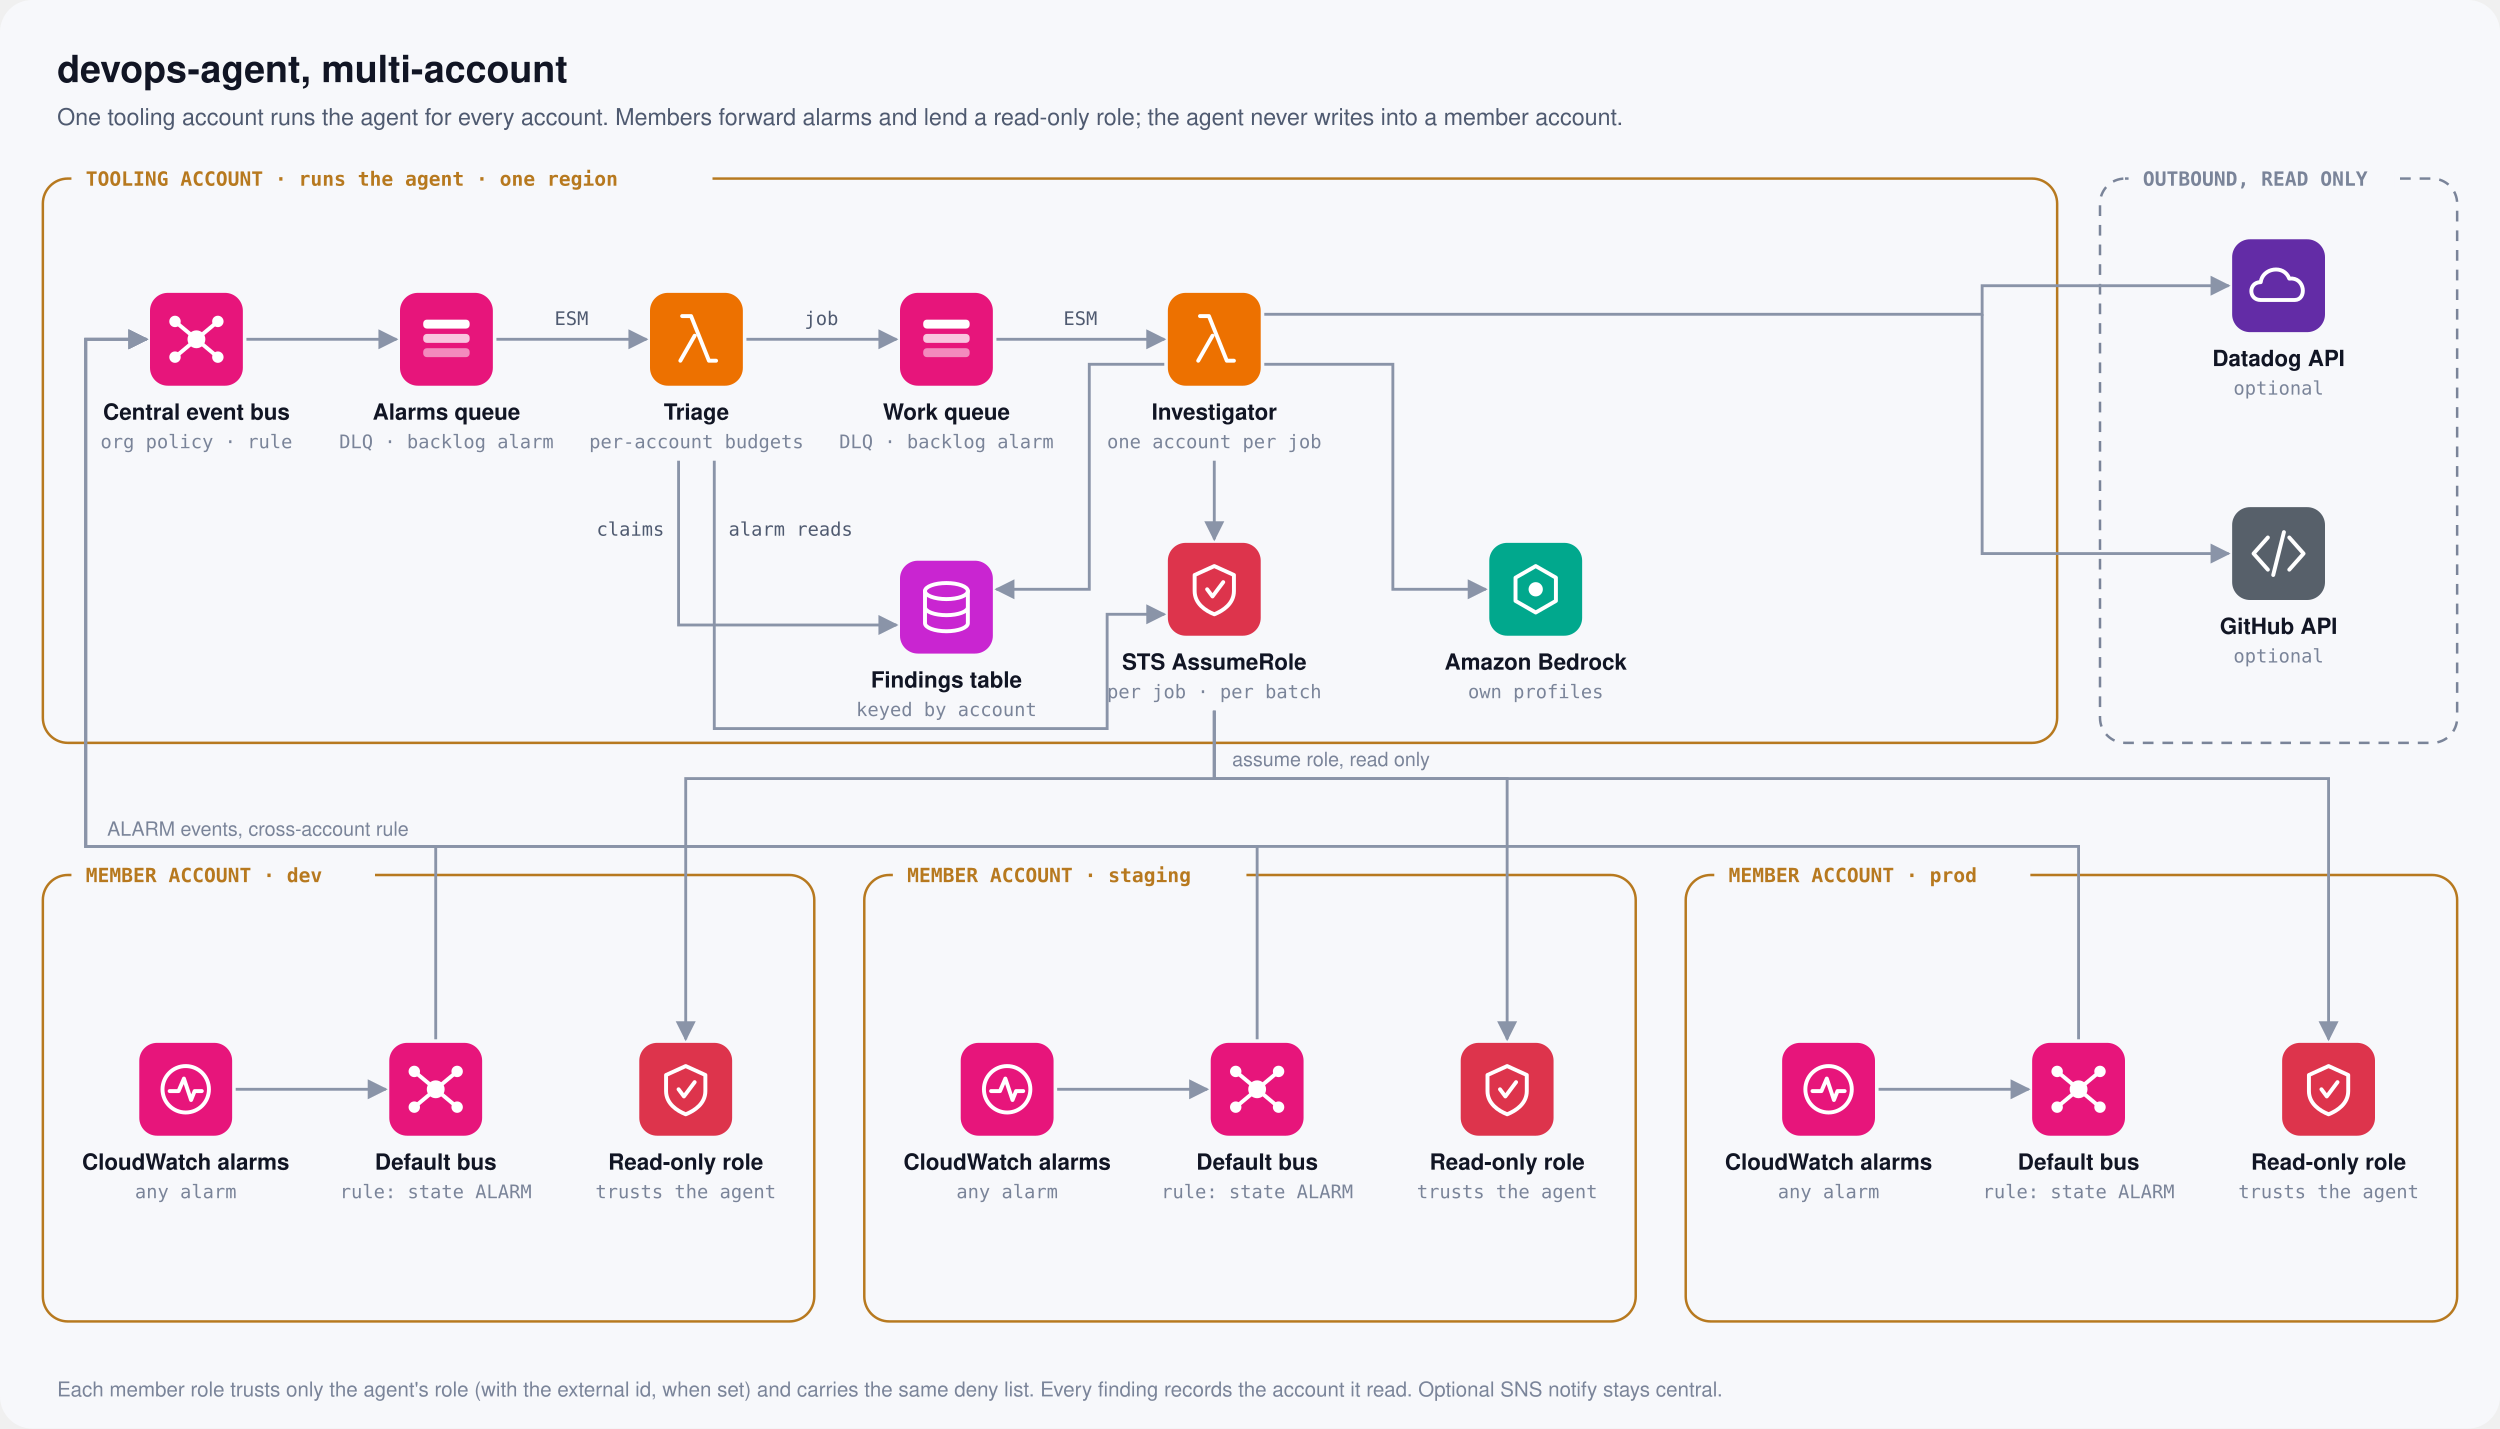
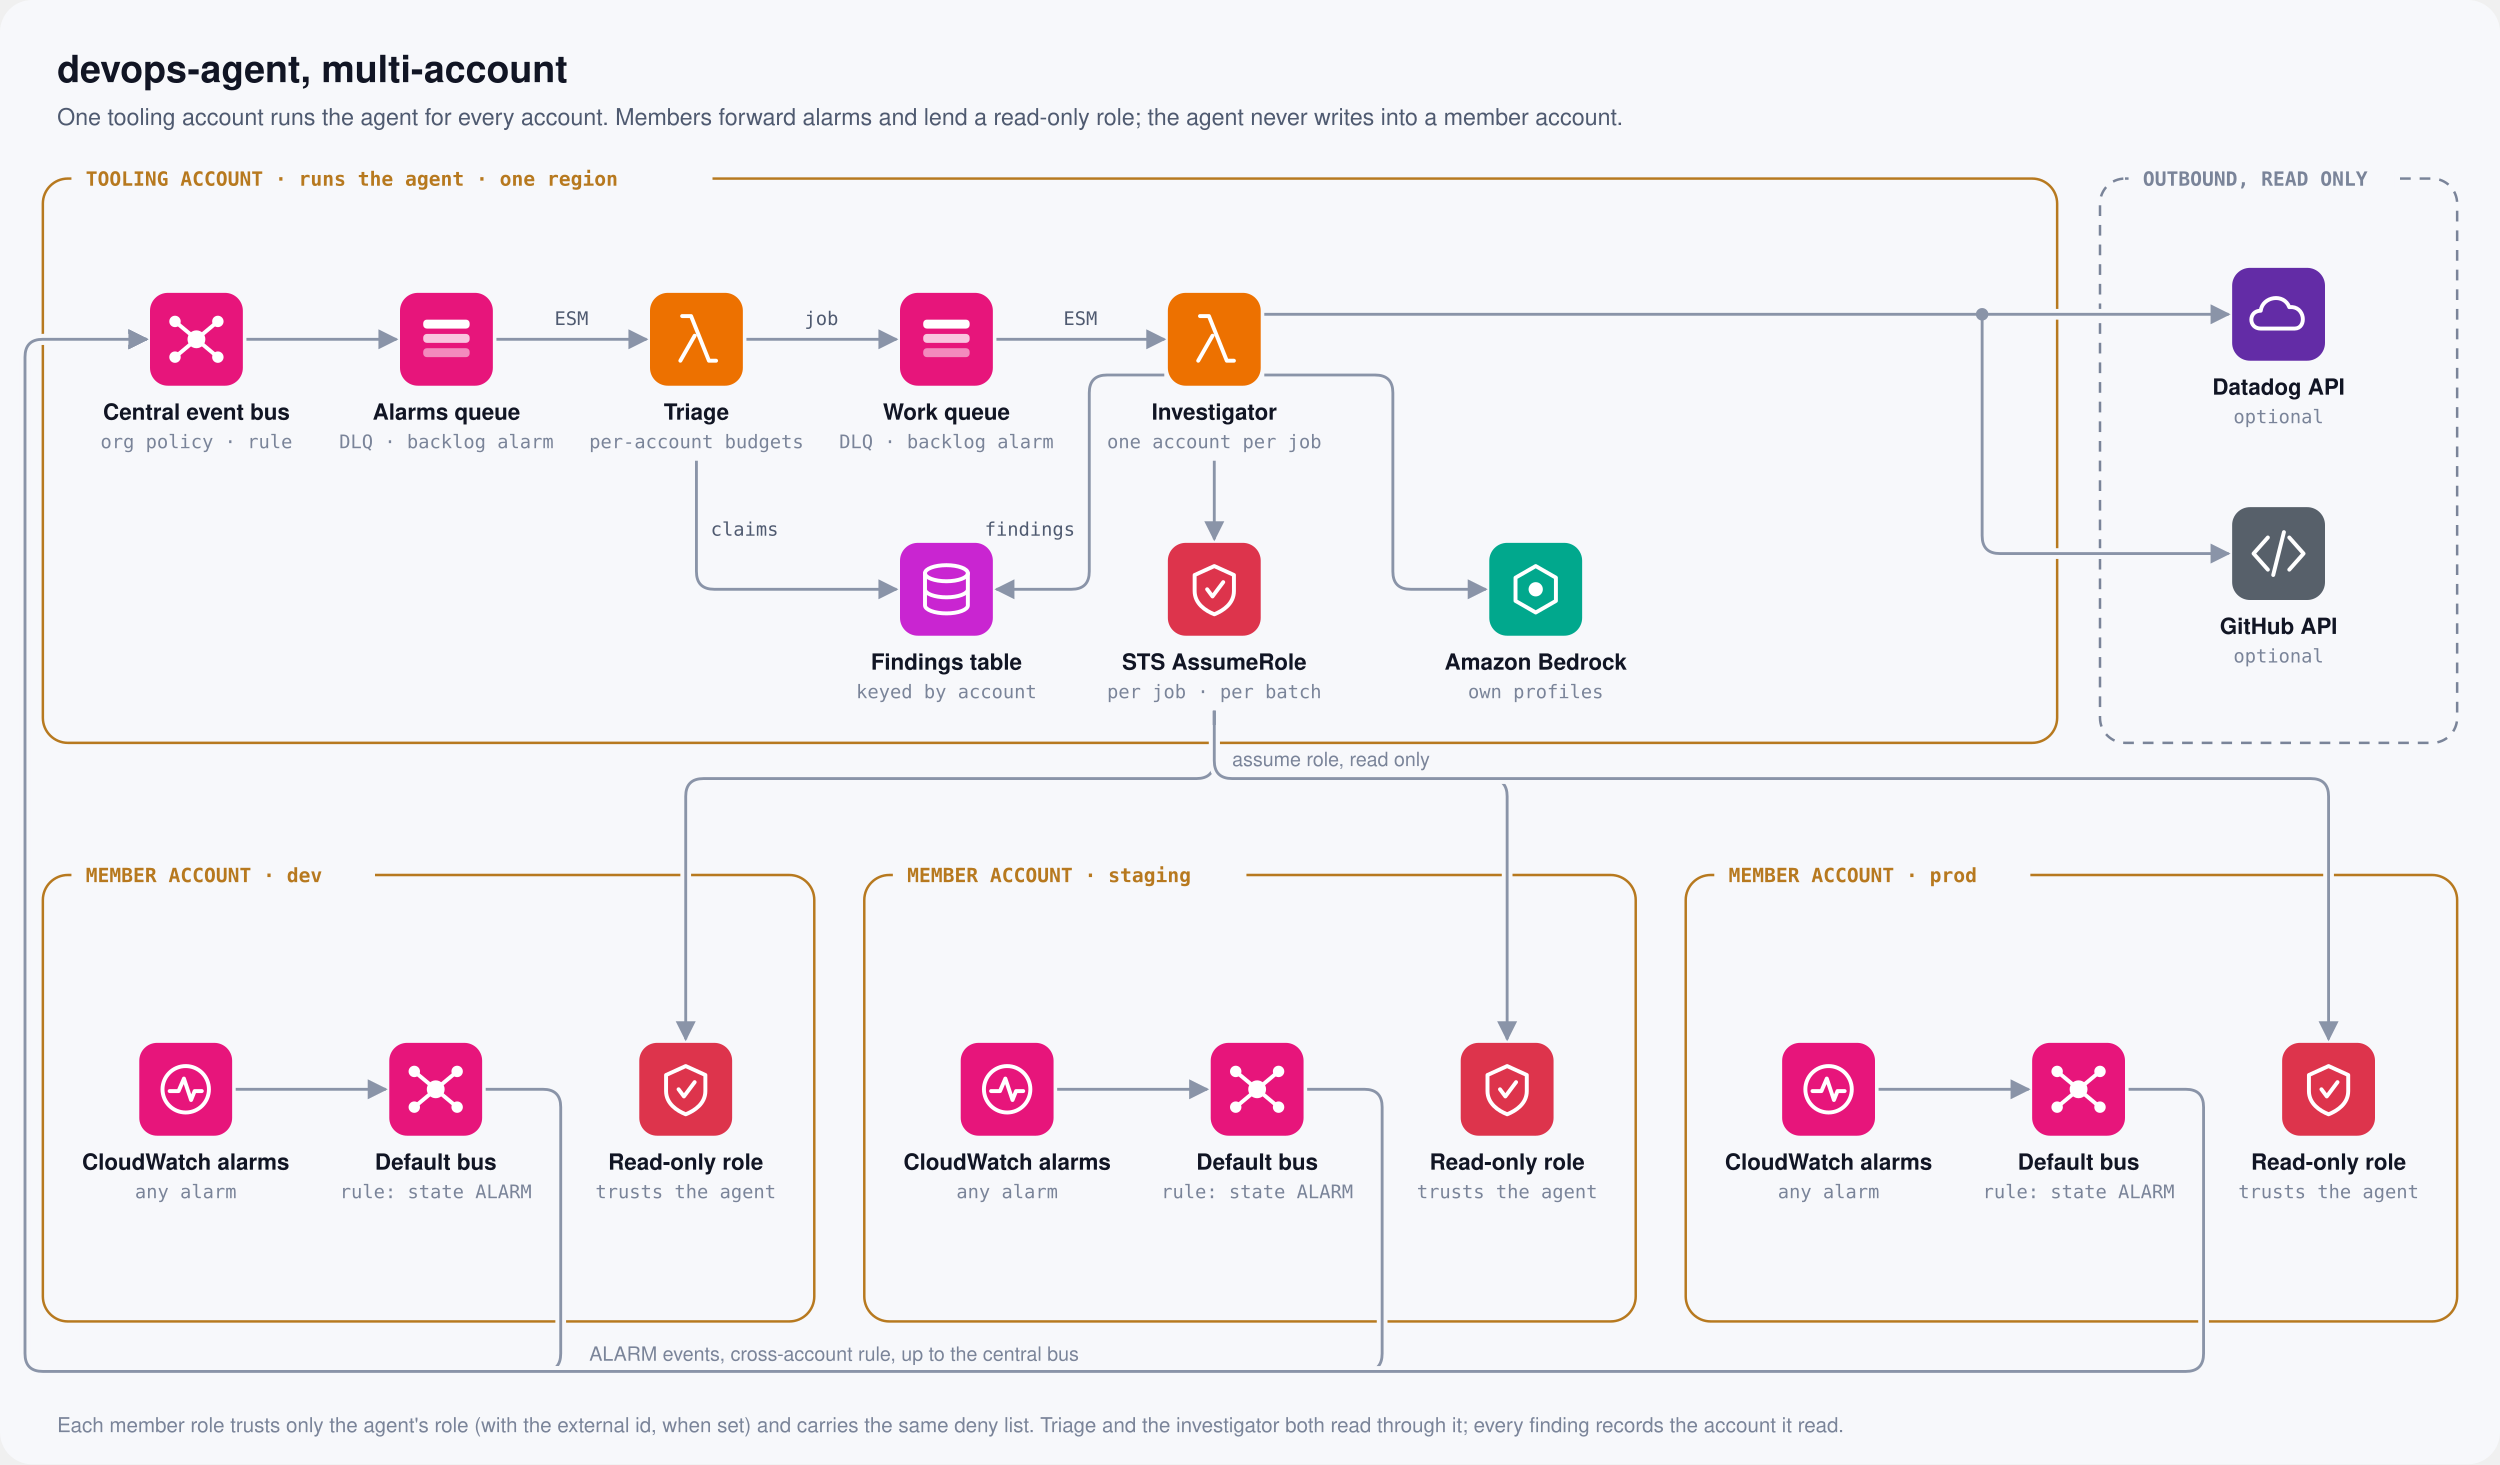
- <svg xmlns="http://www.w3.org/2000/svg" width="1400" height="800" viewBox="0 0 1400 800" role="img" aria-label="devops-agent, multi-account">
+ <svg xmlns="http://www.w3.org/2000/svg" width="1400" height="820" viewBox="0 0 1400 820" role="img" aria-label="devops-agent, multi-account">
  <defs>
    <marker id="ah" viewBox="0 0 10 10" refX="9" refY="5" markerWidth="7" markerHeight="7" orient="auto-start-reverse">
      <path d="M0,0 L10,5 L0,10 z" fill="#8a94a8" />
    </marker>
  </defs>
-   <rect width="1400" height="800" rx="18" fill="#f7f8fb" />
+   <rect width="1400" height="820" rx="18" fill="#f7f8fb" />
  <text x="32" y="46" font-family="ui-sans-serif, -apple-system, 'Segoe UI', Helvetica, Arial, sans-serif" font-size="21" font-weight="700" fill="#111524" text-anchor="start">devops-agent, multi-account</text>
  <text x="32" y="70" font-family="ui-sans-serif, -apple-system, 'Segoe UI', Helvetica, Arial, sans-serif" font-size="13" font-weight="400" fill="#4f5a70" text-anchor="start">One tooling account runs the agent for every account. Members forward alarms and lend a read-only role; the agent never writes into a member account.</text>
  <rect x="24" y="100" width="1128" height="316" rx="14" fill="none" stroke="#b7791f" stroke-width="1.4" />
  <rect x="40" y="91" width="359" height="18" rx="4" fill="#f7f8fb" />
  <text x="48" y="104" font-family="ui-monospace, SFMono-Regular, Menlo, Consolas, monospace" font-size="11" font-weight="600" fill="#b7791f" text-anchor="start">TOOLING ACCOUNT  ·  runs the agent  ·  one region</text>
  <rect x="1176" y="100" width="200" height="316" rx="14" fill="none" stroke="#7a8499" stroke-width="1.4" stroke-dasharray="6 5" />
  <rect x="1192" y="91" width="149" height="18" rx="4" fill="#f7f8fb" />
  <text x="1200" y="104" font-family="ui-monospace, SFMono-Regular, Menlo, Consolas, monospace" font-size="11" font-weight="600" fill="#7a8499" text-anchor="start">OUTBOUND, READ ONLY</text>
  <rect x="84.0" y="164.0" width="52" height="52" rx="10" fill="#E7157B" />
  <path d="M110,190 L98,180" stroke="#fff" stroke-width="2.2" fill="none" stroke-linecap="round" stroke-linejoin="round" />
  <circle cx="98" cy="180" r="3.2" fill="#fff" />
  <path d="M110,190 L122,180" stroke="#fff" stroke-width="2.2" fill="none" stroke-linecap="round" stroke-linejoin="round" />
  <circle cx="122" cy="180" r="3.2" fill="#fff" />
  <path d="M110,190 L98,200" stroke="#fff" stroke-width="2.2" fill="none" stroke-linecap="round" stroke-linejoin="round" />
  <circle cx="98" cy="200" r="3.2" fill="#fff" />
  <path d="M110,190 L122,200" stroke="#fff" stroke-width="2.2" fill="none" stroke-linecap="round" stroke-linejoin="round" />
  <circle cx="122" cy="200" r="3.2" fill="#fff" />
  <circle cx="110" cy="190" r="5" fill="#fff" />
  <text x="110" y="235.0" font-family="ui-sans-serif, -apple-system, 'Segoe UI', Helvetica, Arial, sans-serif" font-size="12.5" font-weight="650" fill="#111524" text-anchor="middle">Central event bus</text>
  <text x="110" y="251.0" font-family="ui-monospace, SFMono-Regular, Menlo, Consolas, monospace" font-size="10.5" font-weight="400" fill="#7a8499" text-anchor="middle">org policy · rule</text>
  <rect x="224.0" y="164.0" width="52" height="52" rx="10" fill="#E7157B" />
  <rect x="237" y="179" width="26" height="5" rx="2" fill="#fff" opacity="1.0" />
  <rect x="237" y="187" width="26" height="5" rx="2" fill="#fff" opacity="0.75" />
  <rect x="237" y="195" width="26" height="5" rx="2" fill="#fff" opacity="0.5" />
  <text x="250" y="235.0" font-family="ui-sans-serif, -apple-system, 'Segoe UI', Helvetica, Arial, sans-serif" font-size="12.5" font-weight="650" fill="#111524" text-anchor="middle">Alarms queue</text>
  <text x="250" y="251.0" font-family="ui-monospace, SFMono-Regular, Menlo, Consolas, monospace" font-size="10.5" font-weight="400" fill="#7a8499" text-anchor="middle">DLQ · backlog alarm</text>
-   <path d="M138,190 L222,190" stroke="#8a94a8" stroke-width="1.6" fill="none" marker-end="url(#ah)" />
+   <path d="M146,190 L214,190" stroke="#f7f8fb" stroke-width="6" fill="none" />
+   <path d="M138,190 L222,190" stroke="#8a94a8" stroke-width="1.6" fill="none" stroke-linejoin="round" marker-end="url(#ah)" />
  <rect x="364.0" y="164.0" width="52" height="52" rx="10" fill="#ED7100" />
  <path d="M381,202 L389,188 M382,177 L387,177 L397,202 L401,202" stroke="#fff" stroke-width="2.2" fill="none" stroke-linecap="round" stroke-linejoin="round" />
  <text x="390" y="235.0" font-family="ui-sans-serif, -apple-system, 'Segoe UI', Helvetica, Arial, sans-serif" font-size="12.5" font-weight="650" fill="#111524" text-anchor="middle">Triage</text>
  <text x="390" y="251.0" font-family="ui-monospace, SFMono-Regular, Menlo, Consolas, monospace" font-size="10.5" font-weight="400" fill="#7a8499" text-anchor="middle">per-account budgets</text>
-   <path d="M278,190 L362,190" stroke="#8a94a8" stroke-width="1.6" fill="none" marker-end="url(#ah)" />
+   <path d="M286,190 L354,190" stroke="#f7f8fb" stroke-width="6" fill="none" />
+   <path d="M278,190 L362,190" stroke="#8a94a8" stroke-width="1.6" fill="none" stroke-linejoin="round" marker-end="url(#ah)" />
  <text x="320" y="182" font-family="ui-monospace, SFMono-Regular, Menlo, Consolas, monospace" font-size="10.5" font-weight="400" fill="#4f5a70" text-anchor="middle">ESM</text>
  <rect x="504.0" y="164.0" width="52" height="52" rx="10" fill="#E7157B" />
  <rect x="517" y="179" width="26" height="5" rx="2" fill="#fff" opacity="1.0" />
  <rect x="517" y="187" width="26" height="5" rx="2" fill="#fff" opacity="0.75" />
  <rect x="517" y="195" width="26" height="5" rx="2" fill="#fff" opacity="0.5" />
  <text x="530" y="235.0" font-family="ui-sans-serif, -apple-system, 'Segoe UI', Helvetica, Arial, sans-serif" font-size="12.5" font-weight="650" fill="#111524" text-anchor="middle">Work queue</text>
  <text x="530" y="251.0" font-family="ui-monospace, SFMono-Regular, Menlo, Consolas, monospace" font-size="10.5" font-weight="400" fill="#7a8499" text-anchor="middle">DLQ · backlog alarm</text>
-   <path d="M418,190 L502,190" stroke="#8a94a8" stroke-width="1.6" fill="none" marker-end="url(#ah)" />
+   <path d="M426,190 L494,190" stroke="#f7f8fb" stroke-width="6" fill="none" />
+   <path d="M418,190 L502,190" stroke="#8a94a8" stroke-width="1.6" fill="none" stroke-linejoin="round" marker-end="url(#ah)" />
  <text x="460" y="182" font-family="ui-monospace, SFMono-Regular, Menlo, Consolas, monospace" font-size="10.5" font-weight="400" fill="#4f5a70" text-anchor="middle">job</text>
  <rect x="654.0" y="164.0" width="52" height="52" rx="10" fill="#ED7100" />
  <path d="M671,202 L679,188 M672,177 L677,177 L687,202 L691,202" stroke="#fff" stroke-width="2.2" fill="none" stroke-linecap="round" stroke-linejoin="round" />
  <text x="680" y="235.0" font-family="ui-sans-serif, -apple-system, 'Segoe UI', Helvetica, Arial, sans-serif" font-size="12.5" font-weight="650" fill="#111524" text-anchor="middle">Investigator</text>
  <text x="680" y="251.0" font-family="ui-monospace, SFMono-Regular, Menlo, Consolas, monospace" font-size="10.5" font-weight="400" fill="#7a8499" text-anchor="middle">one account per job</text>
-   <path d="M558,190 L652,190" stroke="#8a94a8" stroke-width="1.6" fill="none" marker-end="url(#ah)" />
+   <path d="M566,190 L644,190" stroke="#f7f8fb" stroke-width="6" fill="none" />
+   <path d="M558,190 L652,190" stroke="#8a94a8" stroke-width="1.6" fill="none" stroke-linejoin="round" marker-end="url(#ah)" />
  <text x="605" y="182" font-family="ui-monospace, SFMono-Regular, Menlo, Consolas, monospace" font-size="10.5" font-weight="400" fill="#4f5a70" text-anchor="middle">ESM</text>
-   <rect x="504.0" y="314.0" width="52" height="52" rx="10" fill="#C925D1" />
-   <ellipse cx="530" cy="331" rx="12" ry="4.5" stroke="#fff" stroke-width="2.2" fill="none" stroke-linecap="round" stroke-linejoin="round" />
-   <path d="M518,331 L518,349 A12,4.5 0 0 0 542,349 L542,331 M518,340 A12,4.5 0 0 0 542,340" stroke="#fff" stroke-width="2.2" fill="none" stroke-linecap="round" stroke-linejoin="round" />
-   <text x="530" y="385.0" font-family="ui-sans-serif, -apple-system, 'Segoe UI', Helvetica, Arial, sans-serif" font-size="12.5" font-weight="650" fill="#111524" text-anchor="middle">Findings table</text>
-   <text x="530" y="401.0" font-family="ui-monospace, SFMono-Regular, Menlo, Consolas, monospace" font-size="10.5" font-weight="400" fill="#7a8499" text-anchor="middle">keyed by account</text>
-   <path d="M380,258 L380,350 L502,350" stroke="#8a94a8" stroke-width="1.6" fill="none" marker-end="url(#ah)" />
-   <text x="372" y="300" font-family="ui-monospace, SFMono-Regular, Menlo, Consolas, monospace" font-size="10.5" font-weight="400" fill="#4f5a70" text-anchor="end">claims</text>
-   <path d="M400,258 L400,408 L620,408 L620,344 L652,344" stroke="#8a94a8" stroke-width="1.6" fill="none" marker-end="url(#ah)" />
-   <text x="408" y="300" font-family="ui-monospace, SFMono-Regular, Menlo, Consolas, monospace" font-size="10.5" font-weight="400" fill="#4f5a70" text-anchor="start">alarm reads</text>
-   <path d="M652,204 L610,204 L610,330 L558,330" stroke="#8a94a8" stroke-width="1.6" fill="none" marker-end="url(#ah)" />
+   <rect x="504.0" y="304.0" width="52" height="52" rx="10" fill="#C925D1" />
+   <ellipse cx="530" cy="321" rx="12" ry="4.5" stroke="#fff" stroke-width="2.2" fill="none" stroke-linecap="round" stroke-linejoin="round" />
+   <path d="M518,321 L518,339 A12,4.5 0 0 0 542,339 L542,321 M518,330 A12,4.5 0 0 0 542,330" stroke="#fff" stroke-width="2.2" fill="none" stroke-linecap="round" stroke-linejoin="round" />
+   <text x="530" y="375.0" font-family="ui-sans-serif, -apple-system, 'Segoe UI', Helvetica, Arial, sans-serif" font-size="12.5" font-weight="650" fill="#111524" text-anchor="middle">Findings table</text>
+   <text x="530" y="391.0" font-family="ui-monospace, SFMono-Regular, Menlo, Consolas, monospace" font-size="10.5" font-weight="400" fill="#7a8499" text-anchor="middle">keyed by account</text>
+   <path d="M390,266 L390,320 Q390,330 400,330 L494,330" stroke="#f7f8fb" stroke-width="6" fill="none" />
+   <path d="M390,258 L390,320 Q390,330 400,330 L502,330" stroke="#8a94a8" stroke-width="1.6" fill="none" stroke-linejoin="round" marker-end="url(#ah)" />
+   <text x="398" y="300" font-family="ui-monospace, SFMono-Regular, Menlo, Consolas, monospace" font-size="10.5" font-weight="400" fill="#4f5a70" text-anchor="start">claims</text>
+   <path d="M644,210 L620,210 Q610,210 610,220 L610,320 Q610,330 600,330 L566,330" stroke="#f7f8fb" stroke-width="6" fill="none" />
+   <path d="M652,210 L620,210 Q610,210 610,220 L610,320 Q610,330 600,330 L558,330" stroke="#8a94a8" stroke-width="1.6" fill="none" stroke-linejoin="round" marker-end="url(#ah)" />
+   <text x="602" y="300" font-family="ui-monospace, SFMono-Regular, Menlo, Consolas, monospace" font-size="10.5" font-weight="400" fill="#4f5a70" text-anchor="end">findings</text>
  <rect x="654.0" y="304.0" width="52" height="52" rx="10" fill="#DD344C" />
  <path d="M680,317 L691,322 L691,331 C691,338 685,342 680,344 C675,342 669,338 669,331 L669,322 Z" stroke="#fff" stroke-width="2.2" fill="none" stroke-linecap="round" stroke-linejoin="round" />
  <path d="M676,330 L679,334 L685,326" stroke="#fff" stroke-width="2.2" fill="none" stroke-linecap="round" stroke-linejoin="round" />
  <text x="680" y="375.0" font-family="ui-sans-serif, -apple-system, 'Segoe UI', Helvetica, Arial, sans-serif" font-size="12.5" font-weight="650" fill="#111524" text-anchor="middle">STS AssumeRole</text>
  <text x="680" y="391.0" font-family="ui-monospace, SFMono-Regular, Menlo, Consolas, monospace" font-size="10.5" font-weight="400" fill="#7a8499" text-anchor="middle">per job · per batch</text>
-   <path d="M680,258 L680,302" stroke="#8a94a8" stroke-width="1.6" fill="none" marker-end="url(#ah)" />
+   <path d="M680,266 L680,294" stroke="#f7f8fb" stroke-width="6" fill="none" />
+   <path d="M680,258 L680,302" stroke="#8a94a8" stroke-width="1.6" fill="none" stroke-linejoin="round" marker-end="url(#ah)" />
  <rect x="834.0" y="304.0" width="52" height="52" rx="10" fill="#01A88D" />
  <polygon points="860,317 871.31,323.5 871.31,336.5 860,343 848.69,336.5 848.69,323.5" stroke="#fff" stroke-width="2.2" fill="none" stroke-linecap="round" stroke-linejoin="round" />
  <circle cx="860" cy="330" r="4" fill="#fff" />
  <text x="860" y="375.0" font-family="ui-sans-serif, -apple-system, 'Segoe UI', Helvetica, Arial, sans-serif" font-size="12.5" font-weight="650" fill="#111524" text-anchor="middle">Amazon Bedrock</text>
  <text x="860" y="391.0" font-family="ui-monospace, SFMono-Regular, Menlo, Consolas, monospace" font-size="10.5" font-weight="400" fill="#7a8499" text-anchor="middle">own profiles</text>
-   <path d="M708,204 L780,204 L780,330 L832,330" stroke="#8a94a8" stroke-width="1.6" fill="none" marker-end="url(#ah)" />
-   <rect x="1250.0" y="134.0" width="52" height="52" rx="10" fill="#632CA6" />
-   <path d="M1266,168 C1259,168 1259,158 1266,158 C1267,150 1279,148 1282,156 C1291,155 1292,168 1285,168 Z" stroke="#fff" stroke-width="2.2" fill="none" stroke-linecap="round" stroke-linejoin="round" />
-   <text x="1276" y="205.0" font-family="ui-sans-serif, -apple-system, 'Segoe UI', Helvetica, Arial, sans-serif" font-size="12.5" font-weight="650" fill="#111524" text-anchor="middle">Datadog API</text>
-   <text x="1276" y="221.0" font-family="ui-monospace, SFMono-Regular, Menlo, Consolas, monospace" font-size="10.5" font-weight="400" fill="#7a8499" text-anchor="middle">optional</text>
+   <path d="M716,210 L770,210 Q780,210 780,220 L780,320 Q780,330 790,330 L824,330" stroke="#f7f8fb" stroke-width="6" fill="none" />
+   <path d="M708,210 L770,210 Q780,210 780,220 L780,320 Q780,330 790,330 L832,330" stroke="#8a94a8" stroke-width="1.6" fill="none" stroke-linejoin="round" marker-end="url(#ah)" />
+   <rect x="1250.0" y="150.0" width="52" height="52" rx="10" fill="#632CA6" />
+   <path d="M1266,184 C1259,184 1259,174 1266,174 C1267,166 1279,164 1282,172 C1291,171 1292,184 1285,184 Z" stroke="#fff" stroke-width="2.2" fill="none" stroke-linecap="round" stroke-linejoin="round" />
+   <text x="1276" y="221.0" font-family="ui-sans-serif, -apple-system, 'Segoe UI', Helvetica, Arial, sans-serif" font-size="12.5" font-weight="650" fill="#111524" text-anchor="middle">Datadog API</text>
+   <text x="1276" y="237.0" font-family="ui-monospace, SFMono-Regular, Menlo, Consolas, monospace" font-size="10.5" font-weight="400" fill="#7a8499" text-anchor="middle">optional</text>
  <rect x="1250.0" y="284.0" width="52" height="52" rx="10" fill="#57606a" />
  <path d="M1270,301 L1262,310 L1270,319 M1282,301 L1290,310 L1282,319 M1279,298 L1273,322" stroke="#fff" stroke-width="2.2" fill="none" stroke-linecap="round" stroke-linejoin="round" />
  <text x="1276" y="355.0" font-family="ui-sans-serif, -apple-system, 'Segoe UI', Helvetica, Arial, sans-serif" font-size="12.5" font-weight="650" fill="#111524" text-anchor="middle">GitHub API</text>
  <text x="1276" y="371.0" font-family="ui-monospace, SFMono-Regular, Menlo, Consolas, monospace" font-size="10.5" font-weight="400" fill="#7a8499" text-anchor="middle">optional</text>
-   <path d="M708,176 L1110,176 L1110,160 L1248,160" stroke="#8a94a8" stroke-width="1.6" fill="none" marker-end="url(#ah)" />
-   <path d="M1110,176 L1110,310 L1248,310" stroke="#8a94a8" stroke-width="1.6" fill="none" marker-end="url(#ah)" />
+   <path d="M716,176 L1240,176" stroke="#f7f8fb" stroke-width="6" fill="none" />
+   <path d="M708,176 L1248,176" stroke="#8a94a8" stroke-width="1.6" fill="none" stroke-linejoin="round" marker-end="url(#ah)" />
+   <path d="M1110,184 L1110,300 Q1110,310 1120,310 L1240,310" stroke="#f7f8fb" stroke-width="6" fill="none" />
+   <path d="M1110,176 L1110,300 Q1110,310 1120,310 L1248,310" stroke="#8a94a8" stroke-width="1.6" fill="none" stroke-linejoin="round" marker-end="url(#ah)" />
+   <circle cx="1110" cy="176" r="3.5" fill="#8a94a8" />
  <rect x="24" y="490" width="432" height="250" rx="14" fill="none" stroke="#b7791f" stroke-width="1.4" />
  <rect x="40" y="481" width="170" height="18" rx="4" fill="#f7f8fb" />
  <text x="48" y="494" font-family="ui-monospace, SFMono-Regular, Menlo, Consolas, monospace" font-size="11" font-weight="600" fill="#b7791f" text-anchor="start">MEMBER ACCOUNT  ·  dev</text>
  <rect x="78.0" y="584.0" width="52" height="52" rx="10" fill="#E7157B" />
  <circle cx="104" cy="610" r="13" stroke="#fff" stroke-width="2.2" fill="none" stroke-linecap="round" stroke-linejoin="round" />
  <path d="M95,611 L100,611 L103,604 L107,616 L109,611 L113,611" stroke="#fff" stroke-width="2.2" fill="none" stroke-linecap="round" stroke-linejoin="round" />
  <text x="104" y="655.0" font-family="ui-sans-serif, -apple-system, 'Segoe UI', Helvetica, Arial, sans-serif" font-size="12.5" font-weight="650" fill="#111524" text-anchor="middle">CloudWatch alarms</text>
  <text x="104" y="671.0" font-family="ui-monospace, SFMono-Regular, Menlo, Consolas, monospace" font-size="10.5" font-weight="400" fill="#7a8499" text-anchor="middle">any alarm</text>
  <rect x="218.0" y="584.0" width="52" height="52" rx="10" fill="#E7157B" />
  <path d="M244,610 L232,600" stroke="#fff" stroke-width="2.2" fill="none" stroke-linecap="round" stroke-linejoin="round" />
  <circle cx="232" cy="600" r="3.2" fill="#fff" />
  <path d="M244,610 L256,600" stroke="#fff" stroke-width="2.2" fill="none" stroke-linecap="round" stroke-linejoin="round" />
  <circle cx="256" cy="600" r="3.2" fill="#fff" />
  <path d="M244,610 L232,620" stroke="#fff" stroke-width="2.2" fill="none" stroke-linecap="round" stroke-linejoin="round" />
  <circle cx="232" cy="620" r="3.2" fill="#fff" />
  <path d="M244,610 L256,620" stroke="#fff" stroke-width="2.2" fill="none" stroke-linecap="round" stroke-linejoin="round" />
  <circle cx="256" cy="620" r="3.2" fill="#fff" />
  <circle cx="244" cy="610" r="5" fill="#fff" />
  <text x="244" y="655.0" font-family="ui-sans-serif, -apple-system, 'Segoe UI', Helvetica, Arial, sans-serif" font-size="12.5" font-weight="650" fill="#111524" text-anchor="middle">Default bus</text>
  <text x="244" y="671.0" font-family="ui-monospace, SFMono-Regular, Menlo, Consolas, monospace" font-size="10.5" font-weight="400" fill="#7a8499" text-anchor="middle">rule: state ALARM</text>
  <rect x="358.0" y="584.0" width="52" height="52" rx="10" fill="#DD344C" />
  <path d="M384,597 L395,602 L395,611 C395,618 389,622 384,624 C379,622 373,618 373,611 L373,602 Z" stroke="#fff" stroke-width="2.2" fill="none" stroke-linecap="round" stroke-linejoin="round" />
  <path d="M380,610 L383,614 L389,606" stroke="#fff" stroke-width="2.2" fill="none" stroke-linecap="round" stroke-linejoin="round" />
  <text x="384" y="655.0" font-family="ui-sans-serif, -apple-system, 'Segoe UI', Helvetica, Arial, sans-serif" font-size="12.5" font-weight="650" fill="#111524" text-anchor="middle">Read-only role</text>
  <text x="384" y="671.0" font-family="ui-monospace, SFMono-Regular, Menlo, Consolas, monospace" font-size="10.5" font-weight="400" fill="#7a8499" text-anchor="middle">trusts the agent</text>
-   <path d="M132,610 L216,610" stroke="#8a94a8" stroke-width="1.6" fill="none" marker-end="url(#ah)" />
-   <path d="M244,582 L244,474 L48,474 L48,190 L82,190" stroke="#8a94a8" stroke-width="1.6" fill="none" marker-end="url(#ah)" />
-   <path d="M680,398 L680,436 L384,436 L384,582" stroke="#8a94a8" stroke-width="1.6" fill="none" marker-end="url(#ah)" />
+   <path d="M140,610 L208,610" stroke="#f7f8fb" stroke-width="6" fill="none" />
+   <path d="M132,610 L216,610" stroke="#8a94a8" stroke-width="1.6" fill="none" stroke-linejoin="round" marker-end="url(#ah)" />
+   <path d="M280,610 L304,610 Q314,610 314,620 L314,758 Q314,768 304,768 L24,768 Q14,768 14,758 L14,200 Q14,190 24,190 L74,190" stroke="#f7f8fb" stroke-width="6" fill="none" />
+   <path d="M272,610 L304,610 Q314,610 314,620 L314,758 Q314,768 304,768 L24,768 Q14,768 14,758 L14,200 Q14,190 24,190 L82,190" stroke="#8a94a8" stroke-width="1.6" fill="none" stroke-linejoin="round" marker-end="url(#ah)" />
+   <path d="M680,406 L680,426 Q680,436 670,436 L394,436 Q384,436 384,446 L384,574" stroke="#f7f8fb" stroke-width="6" fill="none" />
+   <path d="M680,398 L680,426 Q680,436 670,436 L394,436 Q384,436 384,446 L384,582" stroke="#8a94a8" stroke-width="1.6" fill="none" stroke-linejoin="round" marker-end="url(#ah)" />
  <rect x="484" y="490" width="432" height="250" rx="14" fill="none" stroke="#b7791f" stroke-width="1.4" />
  <rect x="500" y="481" width="198" height="18" rx="4" fill="#f7f8fb" />
  <text x="508" y="494" font-family="ui-monospace, SFMono-Regular, Menlo, Consolas, monospace" font-size="11" font-weight="600" fill="#b7791f" text-anchor="start">MEMBER ACCOUNT  ·  staging</text>
  <rect x="538.0" y="584.0" width="52" height="52" rx="10" fill="#E7157B" />
  <circle cx="564" cy="610" r="13" stroke="#fff" stroke-width="2.2" fill="none" stroke-linecap="round" stroke-linejoin="round" />
  <path d="M555,611 L560,611 L563,604 L567,616 L569,611 L573,611" stroke="#fff" stroke-width="2.2" fill="none" stroke-linecap="round" stroke-linejoin="round" />
  <text x="564" y="655.0" font-family="ui-sans-serif, -apple-system, 'Segoe UI', Helvetica, Arial, sans-serif" font-size="12.5" font-weight="650" fill="#111524" text-anchor="middle">CloudWatch alarms</text>
  <text x="564" y="671.0" font-family="ui-monospace, SFMono-Regular, Menlo, Consolas, monospace" font-size="10.5" font-weight="400" fill="#7a8499" text-anchor="middle">any alarm</text>
  <rect x="678.0" y="584.0" width="52" height="52" rx="10" fill="#E7157B" />
  <path d="M704,610 L692,600" stroke="#fff" stroke-width="2.2" fill="none" stroke-linecap="round" stroke-linejoin="round" />
  <circle cx="692" cy="600" r="3.2" fill="#fff" />
  <path d="M704,610 L716,600" stroke="#fff" stroke-width="2.2" fill="none" stroke-linecap="round" stroke-linejoin="round" />
  <circle cx="716" cy="600" r="3.2" fill="#fff" />
  <path d="M704,610 L692,620" stroke="#fff" stroke-width="2.2" fill="none" stroke-linecap="round" stroke-linejoin="round" />
  <circle cx="692" cy="620" r="3.2" fill="#fff" />
  <path d="M704,610 L716,620" stroke="#fff" stroke-width="2.2" fill="none" stroke-linecap="round" stroke-linejoin="round" />
  <circle cx="716" cy="620" r="3.2" fill="#fff" />
  <circle cx="704" cy="610" r="5" fill="#fff" />
  <text x="704" y="655.0" font-family="ui-sans-serif, -apple-system, 'Segoe UI', Helvetica, Arial, sans-serif" font-size="12.5" font-weight="650" fill="#111524" text-anchor="middle">Default bus</text>
  <text x="704" y="671.0" font-family="ui-monospace, SFMono-Regular, Menlo, Consolas, monospace" font-size="10.5" font-weight="400" fill="#7a8499" text-anchor="middle">rule: state ALARM</text>
  <rect x="818.0" y="584.0" width="52" height="52" rx="10" fill="#DD344C" />
  <path d="M844,597 L855,602 L855,611 C855,618 849,622 844,624 C839,622 833,618 833,611 L833,602 Z" stroke="#fff" stroke-width="2.2" fill="none" stroke-linecap="round" stroke-linejoin="round" />
  <path d="M840,610 L843,614 L849,606" stroke="#fff" stroke-width="2.2" fill="none" stroke-linecap="round" stroke-linejoin="round" />
  <text x="844" y="655.0" font-family="ui-sans-serif, -apple-system, 'Segoe UI', Helvetica, Arial, sans-serif" font-size="12.5" font-weight="650" fill="#111524" text-anchor="middle">Read-only role</text>
  <text x="844" y="671.0" font-family="ui-monospace, SFMono-Regular, Menlo, Consolas, monospace" font-size="10.5" font-weight="400" fill="#7a8499" text-anchor="middle">trusts the agent</text>
-   <path d="M592,610 L676,610" stroke="#8a94a8" stroke-width="1.6" fill="none" marker-end="url(#ah)" />
-   <path d="M704,582 L704,474 L48,474 L48,190 L82,190" stroke="#8a94a8" stroke-width="1.6" fill="none" marker-end="url(#ah)" />
-   <path d="M680,398 L680,436 L844,436 L844,582" stroke="#8a94a8" stroke-width="1.6" fill="none" marker-end="url(#ah)" />
+   <path d="M600,610 L668,610" stroke="#f7f8fb" stroke-width="6" fill="none" />
+   <path d="M592,610 L676,610" stroke="#8a94a8" stroke-width="1.6" fill="none" stroke-linejoin="round" marker-end="url(#ah)" />
+   <path d="M740,610 L764,610 Q774,610 774,620 L774,758 Q774,768 764,768 L24,768 Q14,768 14,758 L14,200 Q14,190 24,190 L74,190" stroke="#f7f8fb" stroke-width="6" fill="none" />
+   <path d="M732,610 L764,610 Q774,610 774,620 L774,758 Q774,768 764,768 L24,768 Q14,768 14,758 L14,200 Q14,190 24,190 L82,190" stroke="#8a94a8" stroke-width="1.6" fill="none" stroke-linejoin="round" marker-end="url(#ah)" />
+   <path d="M680,406 L680,426 Q680,436 690,436 L834,436 Q844,436 844,446 L844,574" stroke="#f7f8fb" stroke-width="6" fill="none" />
+   <path d="M680,398 L680,426 Q680,436 690,436 L834,436 Q844,436 844,446 L844,582" stroke="#8a94a8" stroke-width="1.6" fill="none" stroke-linejoin="round" marker-end="url(#ah)" />
  <rect x="944" y="490" width="432" height="250" rx="14" fill="none" stroke="#b7791f" stroke-width="1.4" />
  <rect x="960" y="481" width="177" height="18" rx="4" fill="#f7f8fb" />
  <text x="968" y="494" font-family="ui-monospace, SFMono-Regular, Menlo, Consolas, monospace" font-size="11" font-weight="600" fill="#b7791f" text-anchor="start">MEMBER ACCOUNT  ·  prod</text>
  <rect x="998.0" y="584.0" width="52" height="52" rx="10" fill="#E7157B" />
  <circle cx="1024" cy="610" r="13" stroke="#fff" stroke-width="2.2" fill="none" stroke-linecap="round" stroke-linejoin="round" />
  <path d="M1015,611 L1020,611 L1023,604 L1027,616 L1029,611 L1033,611" stroke="#fff" stroke-width="2.2" fill="none" stroke-linecap="round" stroke-linejoin="round" />
  <text x="1024" y="655.0" font-family="ui-sans-serif, -apple-system, 'Segoe UI', Helvetica, Arial, sans-serif" font-size="12.5" font-weight="650" fill="#111524" text-anchor="middle">CloudWatch alarms</text>
  <text x="1024" y="671.0" font-family="ui-monospace, SFMono-Regular, Menlo, Consolas, monospace" font-size="10.5" font-weight="400" fill="#7a8499" text-anchor="middle">any alarm</text>
  <rect x="1138.0" y="584.0" width="52" height="52" rx="10" fill="#E7157B" />
  <path d="M1164,610 L1152,600" stroke="#fff" stroke-width="2.2" fill="none" stroke-linecap="round" stroke-linejoin="round" />
  <circle cx="1152" cy="600" r="3.2" fill="#fff" />
  <path d="M1164,610 L1176,600" stroke="#fff" stroke-width="2.2" fill="none" stroke-linecap="round" stroke-linejoin="round" />
  <circle cx="1176" cy="600" r="3.2" fill="#fff" />
  <path d="M1164,610 L1152,620" stroke="#fff" stroke-width="2.2" fill="none" stroke-linecap="round" stroke-linejoin="round" />
  <circle cx="1152" cy="620" r="3.2" fill="#fff" />
  <path d="M1164,610 L1176,620" stroke="#fff" stroke-width="2.2" fill="none" stroke-linecap="round" stroke-linejoin="round" />
  <circle cx="1176" cy="620" r="3.2" fill="#fff" />
  <circle cx="1164" cy="610" r="5" fill="#fff" />
  <text x="1164" y="655.0" font-family="ui-sans-serif, -apple-system, 'Segoe UI', Helvetica, Arial, sans-serif" font-size="12.5" font-weight="650" fill="#111524" text-anchor="middle">Default bus</text>
  <text x="1164" y="671.0" font-family="ui-monospace, SFMono-Regular, Menlo, Consolas, monospace" font-size="10.5" font-weight="400" fill="#7a8499" text-anchor="middle">rule: state ALARM</text>
  <rect x="1278.0" y="584.0" width="52" height="52" rx="10" fill="#DD344C" />
  <path d="M1304,597 L1315,602 L1315,611 C1315,618 1309,622 1304,624 C1299,622 1293,618 1293,611 L1293,602 Z" stroke="#fff" stroke-width="2.2" fill="none" stroke-linecap="round" stroke-linejoin="round" />
  <path d="M1300,610 L1303,614 L1309,606" stroke="#fff" stroke-width="2.2" fill="none" stroke-linecap="round" stroke-linejoin="round" />
  <text x="1304" y="655.0" font-family="ui-sans-serif, -apple-system, 'Segoe UI', Helvetica, Arial, sans-serif" font-size="12.5" font-weight="650" fill="#111524" text-anchor="middle">Read-only role</text>
  <text x="1304" y="671.0" font-family="ui-monospace, SFMono-Regular, Menlo, Consolas, monospace" font-size="10.5" font-weight="400" fill="#7a8499" text-anchor="middle">trusts the agent</text>
-   <path d="M1052,610 L1136,610" stroke="#8a94a8" stroke-width="1.6" fill="none" marker-end="url(#ah)" />
-   <path d="M1164,582 L1164,474 L48,474 L48,190 L82,190" stroke="#8a94a8" stroke-width="1.6" fill="none" marker-end="url(#ah)" />
-   <path d="M680,398 L680,436 L1304,436 L1304,582" stroke="#8a94a8" stroke-width="1.6" fill="none" marker-end="url(#ah)" />
-   <text x="60" y="468" font-family="ui-sans-serif, -apple-system, 'Segoe UI', Helvetica, Arial, sans-serif" font-size="11" font-weight="400" fill="#7a8499" text-anchor="start">ALARM events, cross-account rule</text>
+   <path d="M1060,610 L1128,610" stroke="#f7f8fb" stroke-width="6" fill="none" />
+   <path d="M1052,610 L1136,610" stroke="#8a94a8" stroke-width="1.6" fill="none" stroke-linejoin="round" marker-end="url(#ah)" />
+   <path d="M1200,610 L1224,610 Q1234,610 1234,620 L1234,758 Q1234,768 1224,768 L24,768 Q14,768 14,758 L14,200 Q14,190 24,190 L74,190" stroke="#f7f8fb" stroke-width="6" fill="none" />
+   <path d="M1192,610 L1224,610 Q1234,610 1234,620 L1234,758 Q1234,768 1224,768 L24,768 Q14,768 14,758 L14,200 Q14,190 24,190 L82,190" stroke="#8a94a8" stroke-width="1.6" fill="none" stroke-linejoin="round" marker-end="url(#ah)" />
+   <path d="M680,406 L680,426 Q680,436 690,436 L1294,436 Q1304,436 1304,446 L1304,574" stroke="#f7f8fb" stroke-width="6" fill="none" />
+   <path d="M680,398 L680,426 Q680,436 690,436 L1294,436 Q1304,436 1304,446 L1304,582" stroke="#8a94a8" stroke-width="1.6" fill="none" stroke-linejoin="round" marker-end="url(#ah)" />
+   <text x="330" y="762" font-family="ui-sans-serif, -apple-system, 'Segoe UI', Helvetica, Arial, sans-serif" font-size="11" font-weight="400" fill="#7a8499" text-anchor="start">ALARM events, cross-account rule, up to the central bus</text>
  <text x="690" y="429" font-family="ui-sans-serif, -apple-system, 'Segoe UI', Helvetica, Arial, sans-serif" font-size="11" font-weight="400" fill="#7a8499" text-anchor="start">assume role, read only</text>
-   <text x="32" y="782" font-family="ui-sans-serif, -apple-system, 'Segoe UI', Helvetica, Arial, sans-serif" font-size="11.5" font-weight="400" fill="#7a8499" text-anchor="start">Each member role trusts only the agent's role (with the external id, when set) and carries the same deny list. Every finding records the account it read. Optional SNS notify stays central.</text>
+   <text x="32" y="802" font-family="ui-sans-serif, -apple-system, 'Segoe UI', Helvetica, Arial, sans-serif" font-size="11.5" font-weight="400" fill="#7a8499" text-anchor="start">Each member role trusts only the agent's role (with the external id, when set) and carries the same deny list. Triage and the investigator both read through it; every finding records the account it read.</text>
</svg>
